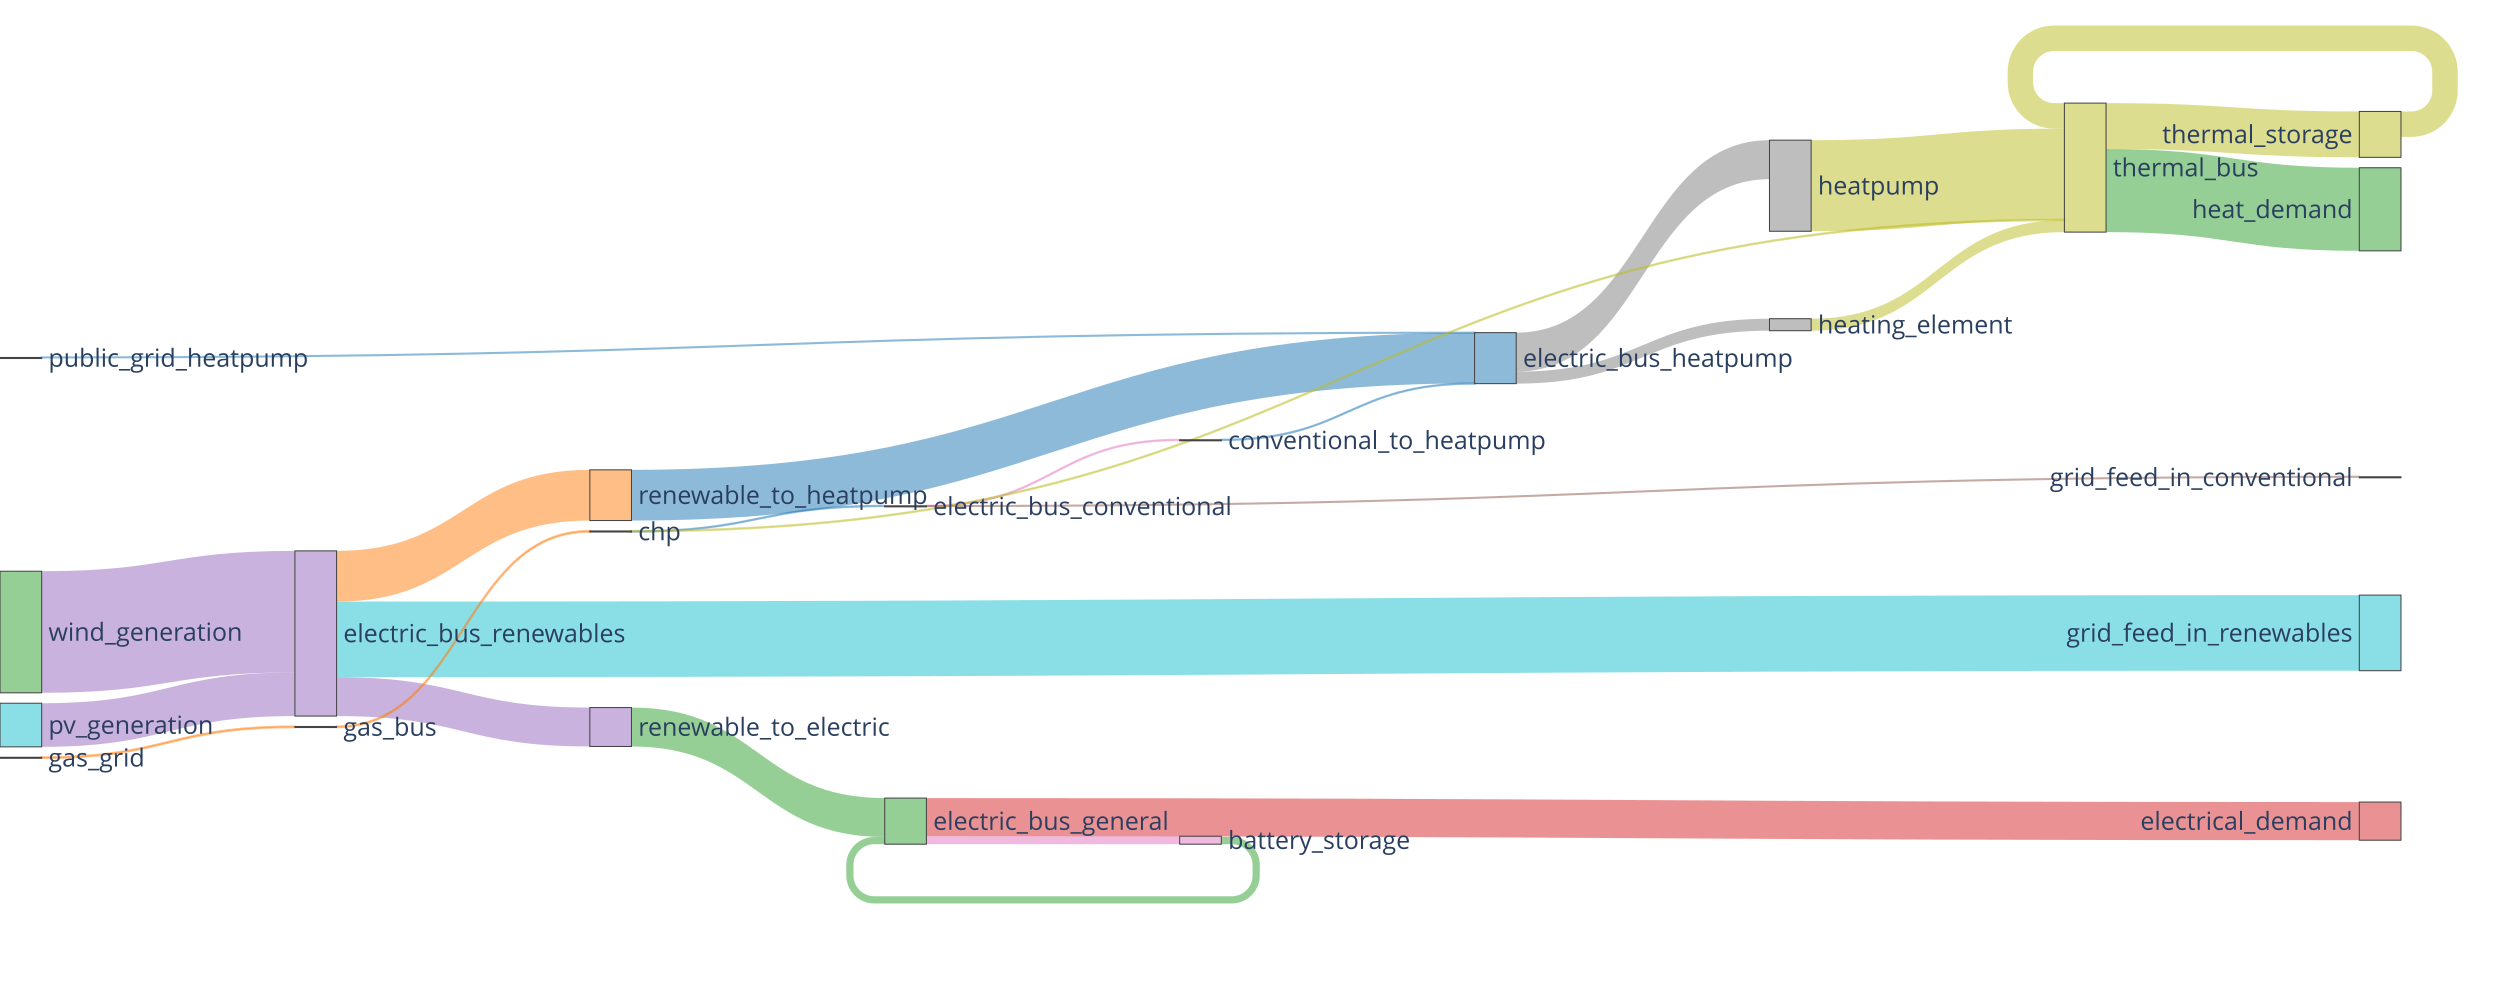
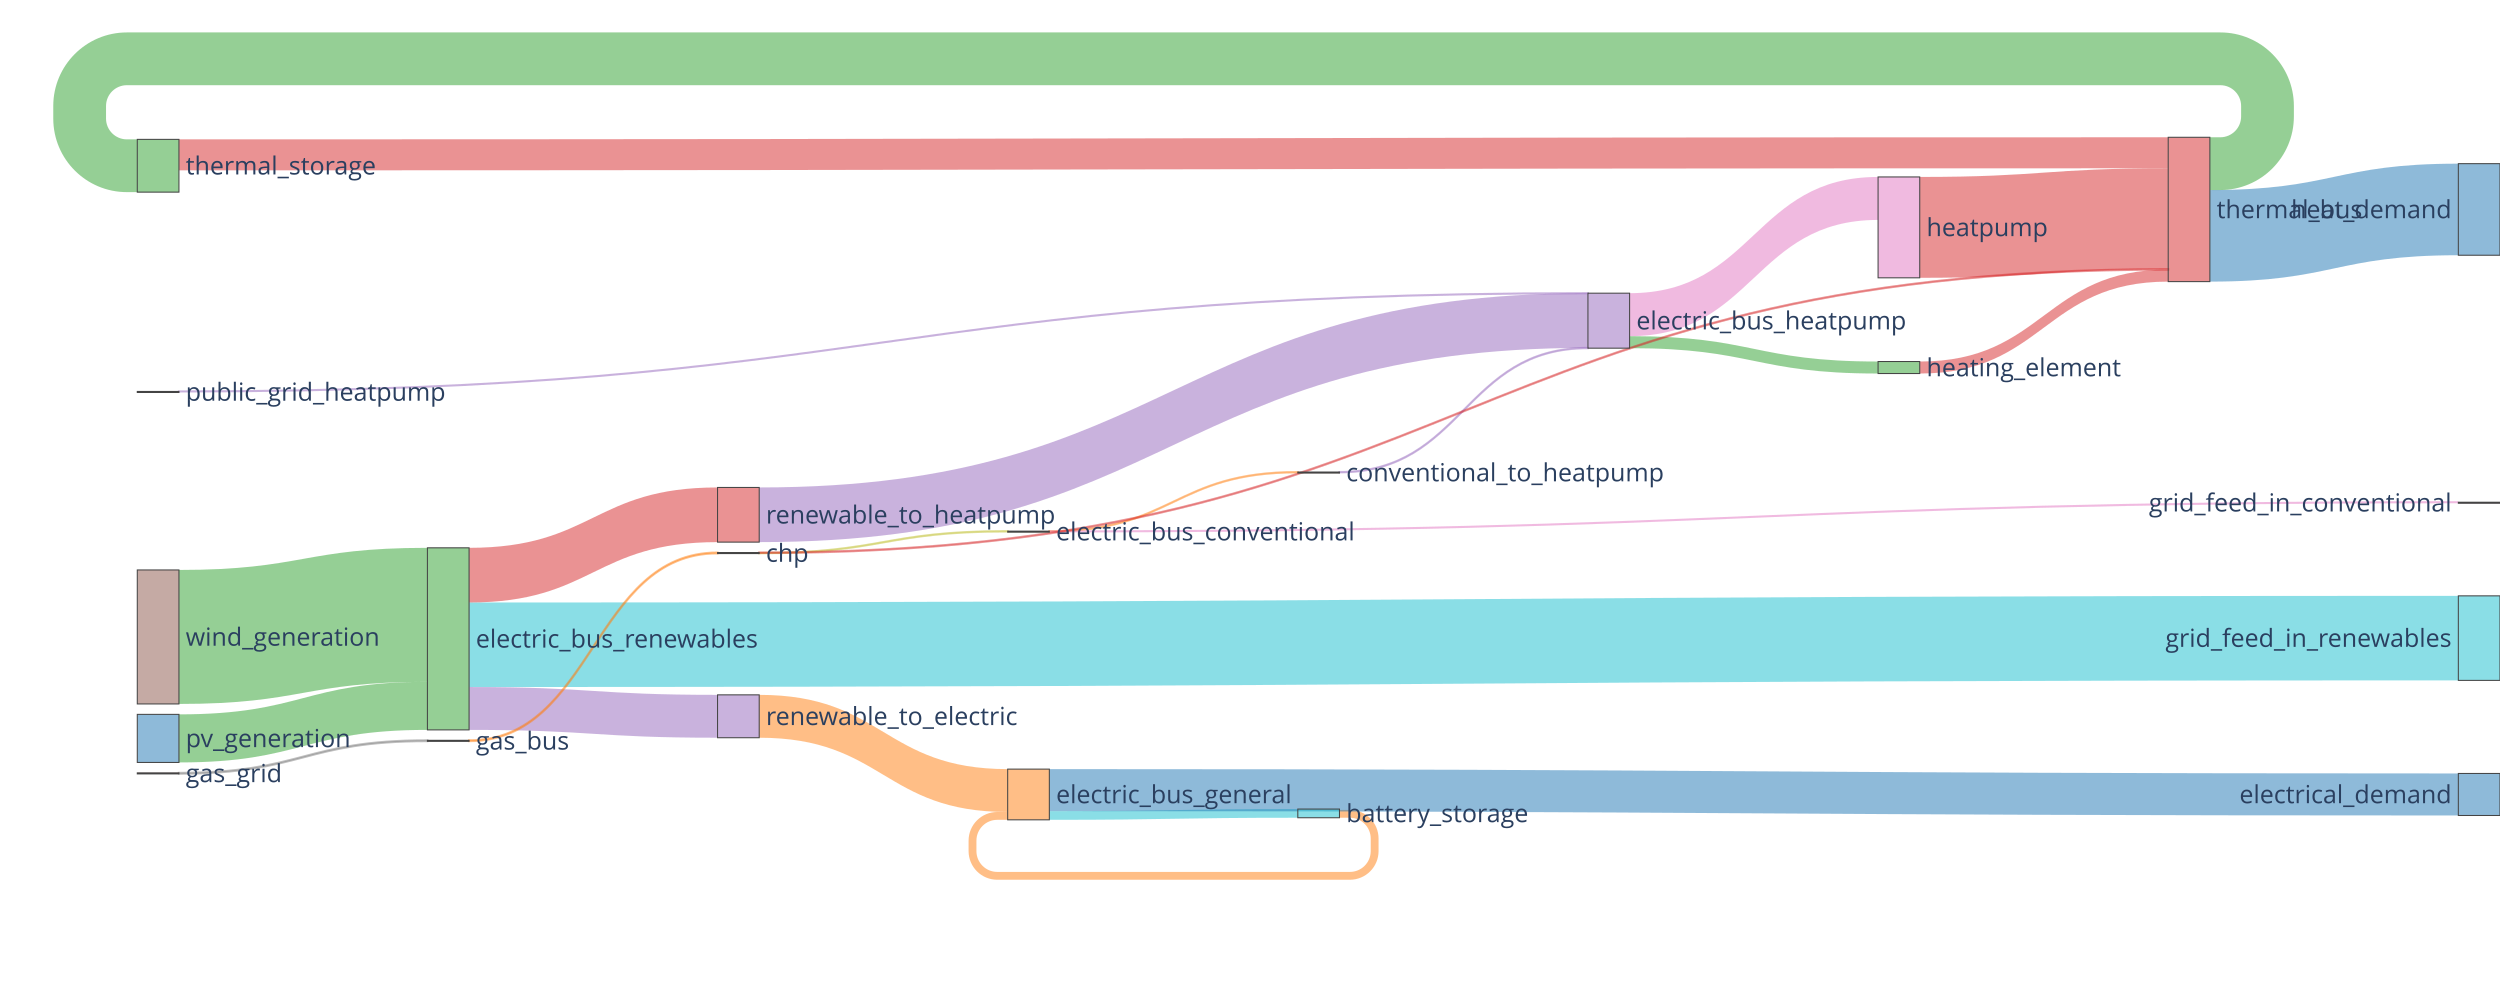
<svg xmlns="http://www.w3.org/2000/svg" class="main-svg" width="1200" height="480" style="" viewBox="0 0 1200 480">
  <rect x="0" y="0" width="1200" height="480" style="fill: rgb(0, 0, 0); fill-opacity: 0;" />
-   <defs id="defs-85f827">
+   <defs id="defs-6016da">
    <g class="clips" />
    <g class="gradients" />
    <g class="patterns" />
  </defs>
  <g class="bglayer" />
  <g class="layer-below">
    <g class="imagelayer" />
    <g class="shapelayer" />
  </g>
  <g class="cartesianlayer" />
  <g class="polarlayer" />
  <g class="smithlayer" />
  <g class="ternarylayer" />
  <g class="geolayer" />
  <g class="funnelarealayer" />
  <g class="pielayer" />
  <g class="iciclelayer" />
  <g class="treemaplayer" />
  <g class="sunburstlayer" />
  <g class="glimages" />
  <g class="sankey" transform="matrix(1 0 0 1 0 0)" style="box-sizing: content-box; position: absolute; left: 0px; shape-rendering: geometricprecision; pointer-events: none;">
    <g class="sankey-links" style="fill: none;">
-       <path class="sankey-link" d="M 424.675 401.752 L419.675 401.752A13.46 13.46 0 0 0 406.215 415.212L406.215 420.212A13.46 13.46 0 0 0 419.675 433.672L591.234 433.672A13.46 13.46 0 0 0 604.694 420.212L604.694 415.212A13.46 13.46 0 0 0 591.234 401.752L586.234 401.752L586.234 405.212L591.234 405.212A10 10 0 0 1 601.234 415.212L601.234 420.212A10 10 0 0 1 591.234 430.212L419.675 430.212A10 10 0 0 1 409.675 420.212L409.675 415.212A10 10 0 0 1 419.675 405.212L424.675 405.212Z" style="stroke: rgb(68, 68, 68); stroke-opacity: 1; fill: rgb(44, 160, 44); fill-opacity: 0.5; stroke-width: 0; opacity: 1;" />
-       <path class="sankey-link" d="M444.675,401.378C505.455,401.378 505.455,401.378 566.234,401.378L566.234,405.212C505.455,405.212 505.455,405.212 444.675,405.212Z" style="stroke: rgb(68, 68, 68); stroke-opacity: 1; fill: rgb(227, 119, 194); fill-opacity: 0.5; stroke-width: 0; opacity: 1;" />
-       <path class="sankey-link" d="M444.675,383.073C788.571,383.073 788.571,384.99 1132.467,384.99L1132.467,403.295C788.571,403.295 788.571,401.378 444.675,401.378Z" style="stroke: rgb(68, 68, 68); stroke-opacity: 1; fill: rgb(214, 39, 40); fill-opacity: 0.5; stroke-width: 0; opacity: 1;" />
-       <path class="sankey-link" d="M303.117,339.629C363.896,339.629 363.896,383.073 424.675,383.073L424.675,401.752C363.896,401.752 363.896,358.308 303.117,358.308Z" style="stroke: rgb(68, 68, 68); stroke-opacity: 1; fill: rgb(44, 160, 44); fill-opacity: 0.5; stroke-width: 0; opacity: 1;" />
-       <path class="sankey-link" d="M303.117,255.059C363.896,255.059 363.896,242.791 424.675,242.791L424.675,242.916C363.896,242.916 363.896,255.184 303.117,255.184Z" style="stroke: rgb(31, 119, 180); stroke-opacity: 0.5; fill: rgb(31, 119, 180); fill-opacity: 0.5; stroke-width: 1; opacity: 1;" />
-       <path class="sankey-link" d="M444.675,242.791C505.455,242.791 505.455,211.089 566.234,211.089L566.234,211.214C505.455,211.214 505.455,242.916 444.675,242.916Z" style="stroke: rgb(227, 119, 194); stroke-opacity: 0.5; fill: rgb(227, 119, 194); fill-opacity: 0.5; stroke-width: 1; opacity: 1;" />
-       <path class="sankey-link" d="M444.675,242.916C788.571,242.916 788.571,228.855 1132.467,228.855L1132.467,228.855C788.571,228.855 788.571,242.916 444.675,242.916Z" style="stroke: rgb(140, 86, 75); stroke-opacity: 0.5; fill: rgb(140, 86, 75); fill-opacity: 0.5; stroke-width: 1; opacity: 1;" />
-       <path class="sankey-link" d="M586.234,211.089C647.013,211.089 647.013,184.018 707.792,184.018L707.792,184.143C647.013,184.143 647.013,211.214 586.234,211.214Z" style="stroke: rgb(31, 119, 180); stroke-opacity: 0.5; fill: rgb(31, 119, 180); fill-opacity: 0.5; stroke-width: 1; opacity: 1;" />
-       <path class="sankey-link" d="M727.792,178.388C788.571,178.388 788.571,152.979 849.351,152.979L849.351,158.734C788.571,158.734 788.571,184.143 727.792,184.143Z" style="stroke: rgb(68, 68, 68); stroke-opacity: 1; fill: rgb(127, 127, 127); fill-opacity: 0.5; stroke-width: 0; opacity: 1;" />
-       <path class="sankey-link" d="M727.792,159.67C788.571,159.67 788.571,67.279 849.351,67.279L849.351,85.997C788.571,85.997 788.571,178.388 727.792,178.388Z" style="stroke: rgb(68, 68, 68); stroke-opacity: 1; fill: rgb(127, 127, 127); fill-opacity: 0.5; stroke-width: 0; opacity: 1;" />
-       <path class="sankey-link" d="M20,171.585C363.896,171.585 363.896,159.67 707.792,159.67L707.792,159.679C363.896,159.679 363.896,171.594 20,171.594Z" style="stroke: rgb(31, 119, 180); stroke-opacity: 0.5; fill: rgb(31, 119, 180); fill-opacity: 0.5; stroke-width: 1; opacity: 1;" />
-       <path class="sankey-link" d="M303.117,225.522C505.455,225.522 505.455,159.679 707.792,159.679L707.792,184.018C505.455,184.018 505.455,249.862 303.117,249.862Z" style="stroke: rgb(68, 68, 68); stroke-opacity: 1; fill: rgb(31, 119, 180); fill-opacity: 0.5; stroke-width: 0; opacity: 1;" />
-       <path class="sankey-link" d="M161.558,288.758C647.013,288.758 647.013,285.654 1132.467,285.654L1132.467,321.935C647.013,321.935 647.013,325.038 161.558,325.038Z" style="stroke: rgb(68, 68, 68); stroke-opacity: 1; fill: rgb(23, 190, 207); fill-opacity: 0.5; stroke-width: 0; opacity: 1;" />
-       <path class="sankey-link" d="M161.558,325.038C222.338,325.038 222.338,339.629 283.117,339.629L283.117,358.308C222.338,358.308 222.338,343.717 161.558,343.717Z" style="stroke: rgb(68, 68, 68); stroke-opacity: 1; fill: rgb(148, 103, 189); fill-opacity: 0.5; stroke-width: 0; opacity: 1;" />
-       <path class="sankey-link" d="M161.558,264.418C222.338,264.418 222.338,225.522 283.117,225.522L283.117,249.862C222.338,249.862 222.338,288.758 161.558,288.758Z" style="stroke: rgb(68, 68, 68); stroke-opacity: 1; fill: rgb(255, 127, 14); fill-opacity: 0.5; stroke-width: 0; opacity: 1;" />
-       <path class="sankey-link" d="M20,337.548C80.779,337.548 80.779,322.778 141.558,322.778L141.558,343.717C80.779,343.717 80.779,358.488 20,358.488Z" style="stroke: rgb(68, 68, 68); stroke-opacity: 1; fill: rgb(148, 103, 189); fill-opacity: 0.5; stroke-width: 0; opacity: 1;" />
-       <path class="sankey-link" d="M20,274.189C80.779,274.189 80.779,264.418 141.558,264.418L141.558,322.778C80.779,322.778 80.779,332.548 20,332.548Z" style="stroke: rgb(68, 68, 68); stroke-opacity: 1; fill: rgb(148, 103, 189); fill-opacity: 0.5; stroke-width: 0; opacity: 1;" />
-       <path class="sankey-link" d="M303.117,254.862C647.013,254.862 647.013,105.453 990.909,105.453L990.909,105.65C647.013,105.65 647.013,255.059 303.117,255.059Z" style="stroke: rgb(188, 189, 34); stroke-opacity: 0.5; fill: rgb(188, 189, 34); fill-opacity: 0.5; stroke-width: 1; opacity: 1;" />
-       <path class="sankey-link" d="M869.351,152.979C930.13,152.979 930.13,105.65 990.909,105.65L990.909,111.406C930.13,111.406 930.13,158.734 869.351,158.734Z" style="stroke: rgb(68, 68, 68); stroke-opacity: 1; fill: rgb(188, 189, 34); fill-opacity: 0.5; stroke-width: 0; opacity: 1;" />
-       <path class="sankey-link" d="M869.351,67.279C930.13,67.279 930.13,61.728 990.909,61.728L990.909,105.453C930.13,105.453 930.13,111.005 869.351,111.005Z" style="stroke: rgb(68, 68, 68); stroke-opacity: 1; fill: rgb(188, 189, 34); fill-opacity: 0.5; stroke-width: 0; opacity: 1;" />
-       <path class="sankey-link" d="M1010.909,71.522C1071.688,71.522 1071.688,80.522 1132.467,80.522L1132.467,120.406C1071.688,120.406 1071.688,111.406 1010.909,111.406Z" style="stroke: rgb(68, 68, 68); stroke-opacity: 1; fill: rgb(44, 160, 44); fill-opacity: 0.5; stroke-width: 0; opacity: 1;" />
-       <path class="sankey-link" d="M1010.909,49.493C1071.688,49.493 1071.688,53.493 1132.467,53.493L1132.467,75.522C1071.688,75.522 1071.688,71.522 1010.909,71.522Z" style="stroke: rgb(68, 68, 68); stroke-opacity: 1; fill: rgb(188, 189, 34); fill-opacity: 0.5; stroke-width: 0; opacity: 1;" />
-       <path class="sankey-link" d="M 990.909 61.728 L985.909 61.728A22.235 22.235 0 0 1 963.674 39.493L963.674 34.493A22.235 22.235 0 0 1 985.909 12.258L1157.467 12.258A22.235 22.235 0 0 1 1179.702 34.493L1179.702 43.493A22.235 22.235 0 0 1 1157.467 65.728L1152.467 65.728L1152.467 53.493L1157.467 53.493A10 10 0 0 0 1167.467 43.493L1167.467 34.493A10 10 0 0 0 1157.467 24.493L985.909 24.493A10 10 0 0 0 975.909 34.493L975.909 39.493A10 10 0 0 0 985.909 49.493L990.909 49.493Z" style="stroke: rgb(68, 68, 68); stroke-opacity: 1; fill: rgb(188, 189, 34); fill-opacity: 0.5; stroke-width: 0; opacity: 1;" />
-       <path class="sankey-link" d="M161.558,348.717C222.338,348.717 222.338,254.862 283.117,254.862L283.117,255.22C222.338,255.22 222.338,349.075 161.558,349.075Z" style="stroke: rgb(255, 127, 14); stroke-opacity: 0.5; fill: rgb(255, 127, 14); fill-opacity: 0.5; stroke-width: 1; opacity: 1;" />
-       <path class="sankey-link" d="M20,363.488C80.779,363.488 80.779,348.717 141.558,348.717L141.558,349.075C80.779,349.075 80.779,363.846 20,363.846Z" style="stroke: rgb(255, 127, 14); stroke-opacity: 0.5; fill: rgb(255, 127, 14); fill-opacity: 0.5; stroke-width: 1; opacity: 1;" />
+       <path class="sankey-link" d="M 483.684 389.755 L478.684 389.755A13.765 13.765 0 0 0 464.919 403.519L464.919 408.519A13.765 13.765 0 0 0 478.684 422.284L647.947 422.284A13.765 13.765 0 0 0 661.712 408.519L661.712 402.519A13.765 13.765 0 0 0 647.947 388.755L642.947 388.755L642.947 392.519L647.947 392.519A10 10 0 0 1 657.947 402.519L657.947 408.519A10 10 0 0 1 647.947 418.519L478.684 418.519A10 10 0 0 1 468.684 408.519L468.684 403.519A10 10 0 0 1 478.684 393.519L483.684 393.519Z" style="stroke: rgb(68, 68, 68); stroke-opacity: 1; fill: rgb(255, 127, 14); fill-opacity: 0.5; stroke-width: 0; opacity: 1;" />
+       <path class="sankey-link" d="M503.684,389.348C563.315,389.348 563.315,388.348 622.947,388.348L622.947,392.519C563.315,392.519 563.315,393.519 503.684,393.519Z" style="stroke: rgb(68, 68, 68); stroke-opacity: 1; fill: rgb(23, 190, 207); fill-opacity: 0.5; stroke-width: 0; opacity: 1;" />
+       <path class="sankey-link" d="M503.684,369.174C841.842,369.174 841.842,371.26 1180,371.26L1180,391.434C841.842,391.434 841.842,389.348 503.684,389.348Z" style="stroke: rgb(68, 68, 68); stroke-opacity: 1; fill: rgb(31, 119, 180); fill-opacity: 0.5; stroke-width: 0; opacity: 1;" />
+       <path class="sankey-link" d="M364.42,333.53C424.052,333.53 424.052,369.174 483.684,369.174L483.684,389.755C424.052,389.755 424.052,354.111 364.42,354.111Z" style="stroke: rgb(68, 68, 68); stroke-opacity: 1; fill: rgb(255, 127, 14); fill-opacity: 0.5; stroke-width: 0; opacity: 1;" />
+       <path class="sankey-link" d="M364.42,265.438C424.052,265.438 424.052,254.943 483.684,254.943L483.684,255.083C424.052,255.083 424.052,265.579 364.42,265.579Z" style="stroke: rgb(188, 189, 34); stroke-opacity: 0.5; fill: rgb(188, 189, 34); fill-opacity: 0.5; stroke-width: 1; opacity: 1;" />
+       <path class="sankey-link" d="M503.684,254.943C563.315,254.943 563.315,226.575 622.947,226.575L622.947,226.716C563.315,226.716 563.315,255.083 503.684,255.083Z" style="stroke: rgb(255, 127, 14); stroke-opacity: 0.5; fill: rgb(255, 127, 14); fill-opacity: 0.5; stroke-width: 1; opacity: 1;" />
+       <path class="sankey-link" d="M503.684,255.083C841.842,255.083 841.842,241.069 1180,241.069L1180,241.069C841.842,241.069 841.842,255.083 503.684,255.083Z" style="stroke: rgb(227, 119, 194); stroke-opacity: 0.5; fill: rgb(227, 119, 194); fill-opacity: 0.5; stroke-width: 1; opacity: 1;" />
+       <path class="sankey-link" d="M642.947,226.575C702.579,226.575 702.579,166.981 762.21,166.981L762.21,167.122C702.579,167.122 702.579,226.716 642.947,226.716Z" style="stroke: rgb(148, 103, 189); stroke-opacity: 0.5; fill: rgb(148, 103, 189); fill-opacity: 0.5; stroke-width: 1; opacity: 1;" />
+       <path class="sankey-link" d="M782.21,161.355C841.842,161.355 841.842,173.531 901.473,173.531L901.473,179.297C841.842,179.297 841.842,167.122 782.21,167.122Z" style="stroke: rgb(68, 68, 68); stroke-opacity: 1; fill: rgb(44, 160, 44); fill-opacity: 0.5; stroke-width: 0; opacity: 1;" />
+       <path class="sankey-link" d="M782.21,140.727C841.842,140.727 841.842,84.935 901.473,84.935L901.473,105.564C841.842,105.564 841.842,161.355 782.21,161.355Z" style="stroke: rgb(68, 68, 68); stroke-opacity: 1; fill: rgb(227, 119, 194); fill-opacity: 0.5; stroke-width: 0; opacity: 1;" />
+       <path class="sankey-link" d="M85.894,187.893C424.052,187.893 424.052,140.727 762.21,140.727L762.21,140.739C424.052,140.739 424.052,187.905 85.894,187.905Z" style="stroke: rgb(148, 103, 189); stroke-opacity: 0.5; fill: rgb(148, 103, 189); fill-opacity: 0.5; stroke-width: 1; opacity: 1;" />
+       <path class="sankey-link" d="M364.42,233.976C563.315,233.976 563.315,140.739 762.21,140.739L762.21,166.981C563.315,166.981 563.315,260.218 364.42,260.218Z" style="stroke: rgb(68, 68, 68); stroke-opacity: 1; fill: rgb(148, 103, 189); fill-opacity: 0.5; stroke-width: 0; opacity: 1;" />
+       <path class="sankey-link" d="M225.157,289.197C702.579,289.197 702.579,286.008 1180,286.008L1180,326.581C702.579,326.581 702.579,329.769 225.157,329.769Z" style="stroke: rgb(68, 68, 68); stroke-opacity: 1; fill: rgb(23, 190, 207); fill-opacity: 0.5; stroke-width: 0; opacity: 1;" />
+       <path class="sankey-link" d="M225.157,329.769C284.789,329.769 284.789,333.53 344.42,333.53L344.42,354.111C284.789,354.111 284.789,350.35 225.157,350.35Z" style="stroke: rgb(68, 68, 68); stroke-opacity: 1; fill: rgb(148, 103, 189); fill-opacity: 0.5; stroke-width: 0; opacity: 1;" />
+       <path class="sankey-link" d="M225.157,262.955C284.789,262.955 284.789,233.976 344.42,233.976L344.42,260.218C284.789,260.218 284.789,289.197 225.157,289.197Z" style="stroke: rgb(68, 68, 68); stroke-opacity: 1; fill: rgb(214, 39, 40); fill-opacity: 0.5; stroke-width: 0; opacity: 1;" />
+       <path class="sankey-link" d="M85.894,342.896C145.525,342.896 145.525,327.272 205.157,327.272L205.157,350.35C145.525,350.35 145.525,365.974 85.894,365.974Z" style="stroke: rgb(68, 68, 68); stroke-opacity: 1; fill: rgb(44, 160, 44); fill-opacity: 0.5; stroke-width: 0; opacity: 1;" />
+       <path class="sankey-link" d="M85.894,273.578C145.525,273.578 145.525,262.955 205.157,262.955L205.157,327.272C145.525,327.272 145.525,337.896 85.894,337.896Z" style="stroke: rgb(68, 68, 68); stroke-opacity: 1; fill: rgb(44, 160, 44); fill-opacity: 0.5; stroke-width: 0; opacity: 1;" />
+       <path class="sankey-link" d="M364.42,265.218C702.579,265.218 702.579,129.191 1040.737,129.191L1040.737,129.411C702.579,129.411 702.579,265.438 364.42,265.438Z" style="stroke: rgb(214, 39, 40); stroke-opacity: 0.5; fill: rgb(214, 39, 40); fill-opacity: 0.5; stroke-width: 1; opacity: 1;" />
+       <path class="sankey-link" d="M921.473,173.531C981.105,173.531 981.105,129.411 1040.737,129.411L1040.737,135.178C981.105,135.178 981.105,179.297 921.473,179.297Z" style="stroke: rgb(68, 68, 68); stroke-opacity: 1; fill: rgb(214, 39, 40); fill-opacity: 0.5; stroke-width: 0; opacity: 1;" />
+       <path class="sankey-link" d="M921.473,84.935C981.105,84.935 981.105,80.774 1040.737,80.774L1040.737,129.191C981.105,129.191 981.105,133.352 921.473,133.352Z" style="stroke: rgb(68, 68, 68); stroke-opacity: 1; fill: rgb(214, 39, 40); fill-opacity: 0.5; stroke-width: 0; opacity: 1;" />
+       <path class="sankey-link" d="M1060.737,91.222C1120.368,91.222 1120.368,78.558 1180,78.558L1180,122.514C1120.368,122.514 1120.368,135.178 1060.737,135.178Z" style="stroke: rgb(68, 68, 68); stroke-opacity: 1; fill: rgb(31, 119, 180); fill-opacity: 0.5; stroke-width: 0; opacity: 1;" />
+       <path class="sankey-link" d="M 65.894 92.222 L60.894 92.222A35.328 35.328 0 0 1 25.566 56.894L25.566 50.894A35.328 35.328 0 0 1 60.894 15.566L1065.737 15.566A35.328 35.328 0 0 1 1101.064 50.894L1101.064 55.894A35.328 35.328 0 0 1 1065.737 91.222L1060.737 91.222L1060.737 65.894L1065.737 65.894A10 10 0 0 0 1075.737 55.894L1075.737 50.894A10 10 0 0 0 1065.737 40.894L60.894 40.894A10 10 0 0 0 50.894 50.894L50.894 56.894A10 10 0 0 0 60.894 66.894L65.894 66.894Z" style="stroke: rgb(68, 68, 68); stroke-opacity: 1; fill: rgb(44, 160, 44); fill-opacity: 0.5; stroke-width: 0; opacity: 1;" />
+       <path class="sankey-link" d="M85.894,66.894C563.315,66.894 563.315,65.894 1040.737,65.894L1040.737,80.774C563.315,80.774 563.315,81.774 85.894,81.774Z" style="stroke: rgb(68, 68, 68); stroke-opacity: 1; fill: rgb(214, 39, 40); fill-opacity: 0.5; stroke-width: 0; opacity: 1;" />
+       <path class="sankey-link" d="M225.157,355.35C284.789,355.35 284.789,265.218 344.42,265.218L344.42,265.619C284.789,265.619 284.789,355.751 225.157,355.751Z" style="stroke: rgb(255, 127, 14); stroke-opacity: 0.5; fill: rgb(255, 127, 14); fill-opacity: 0.5; stroke-width: 1; opacity: 1;" />
+       <path class="sankey-link" d="M85.894,370.974C145.525,370.974 145.525,355.35 205.157,355.35L205.157,355.751C145.525,355.751 145.525,371.375 85.894,371.375Z" style="stroke: rgb(127, 127, 127); stroke-opacity: 0.5; fill: rgb(127, 127, 127); fill-opacity: 0.5; stroke-width: 1; opacity: 1;" />
    </g>
    <g class="sankey-node-set" style="cursor: move;">
-       <g class="sankey-node" transform="translate(707.792,159.670)" style="opacity: 1;">
-         <rect class="node-rect" width="20" height="24.473" style="stroke-width: 0.5; stroke: rgb(68, 68, 68); stroke-opacity: 1; fill: rgb(31, 119, 180); fill-opacity: 0.5;" />
-         <text class="node-label" data-notex="1" x="0" y="0" text-anchor="start" transform="translate(23.25,16.43673)" style="cursor: default; font-family: 'Open Sans', verdana, arial, sans-serif; font-size: 12px; fill: rgb(42, 63, 95); fill-opacity: 1; white-space: pre; text-shadow: rgba(0, 0, 0, 0) 1px 1px 1px, rgba(0, 0, 0, 0) -1px -1px 1px, rgba(0, 0, 0, 0) 1px -1px 1px, rgba(0, 0, 0, 0) -1px 1px 1px;">electric_bus_heatpump</text>
+       <g class="sankey-node" transform="translate(65.894,342.896)" style="opacity: 1;">
+         <rect class="node-rect" width="20" height="23.078" style="stroke-width: 0.5; stroke: rgb(68, 68, 68); stroke-opacity: 1; fill: rgb(31, 119, 180); fill-opacity: 0.5;" />
+         <text class="node-label" data-notex="1" x="0" y="0" text-anchor="start" transform="translate(23.25,15.73889)" style="cursor: default; font-family: 'Open Sans', verdana, arial, sans-serif; font-size: 12px; fill: rgb(42, 63, 95); fill-opacity: 1; white-space: pre; text-shadow: rgba(0, 0, 0, 0) 1px 1px 1px, rgba(0, 0, 0, 0) -1px -1px 1px, rgba(0, 0, 0, 0) 1px -1px 1px, rgba(0, 0, 0, 0) -1px 1px 1px;">pv_generation</text>
      </g>
-       <g class="sankey-node" transform="translate(283.117,254.862)" style="opacity: 1;">
+       <g class="sankey-node" transform="translate(483.684,369.174)" style="opacity: 1;">
+         <rect class="node-rect" width="20" height="24.345" style="stroke-width: 0.5; stroke: rgb(68, 68, 68); stroke-opacity: 1; fill: rgb(255, 127, 14); fill-opacity: 0.5;" />
+         <text class="node-label" data-notex="1" x="0" y="0" text-anchor="start" transform="translate(23.25,16.37274)" style="cursor: default; font-family: 'Open Sans', verdana, arial, sans-serif; font-size: 12px; fill: rgb(42, 63, 95); fill-opacity: 1; white-space: pre; text-shadow: rgba(0, 0, 0, 0) 1px 1px 1px, rgba(0, 0, 0, 0) -1px -1px 1px, rgba(0, 0, 0, 0) 1px -1px 1px, rgba(0, 0, 0, 0) -1px 1px 1px;">electric_bus_general</text>
+       </g>
+       <g class="sankey-node" transform="translate(65.894,66.894)" style="opacity: 1;">
+         <rect class="node-rect" width="20" height="25.328" style="stroke-width: 0.5; stroke: rgb(68, 68, 68); stroke-opacity: 1; fill: rgb(44, 160, 44); fill-opacity: 0.5;" />
+         <text class="node-label" data-notex="1" x="0" y="0" text-anchor="start" transform="translate(23.25,16.86388)" style="cursor: default; font-family: 'Open Sans', verdana, arial, sans-serif; font-size: 12px; fill: rgb(42, 63, 95); fill-opacity: 1; white-space: pre; text-shadow: rgba(0, 0, 0, 0) 1px 1px 1px, rgba(0, 0, 0, 0) -1px -1px 1px, rgba(0, 0, 0, 0) 1px -1px 1px, rgba(0, 0, 0, 0) -1px 1px 1px;">thermal_storage</text>
+       </g>
+       <g class="sankey-node" transform="translate(344.420,233.976)" style="opacity: 1;">
+         <rect class="node-rect" width="20" height="26.242" style="stroke-width: 0.5; stroke: rgb(68, 68, 68); stroke-opacity: 1; fill: rgb(214, 39, 40); fill-opacity: 0.5;" />
+         <text class="node-label" data-notex="1" x="0" y="0" text-anchor="start" transform="translate(23.25,17.32114)" style="cursor: default; font-family: 'Open Sans', verdana, arial, sans-serif; font-size: 12px; fill: rgb(42, 63, 95); fill-opacity: 1; white-space: pre; text-shadow: rgba(0, 0, 0, 0) 1px 1px 1px, rgba(0, 0, 0, 0) -1px -1px 1px, rgba(0, 0, 0, 0) 1px -1px 1px, rgba(0, 0, 0, 0) -1px 1px 1px;">renewable_to_heatpump</text>
+       </g>
+       <g class="sankey-node" transform="translate(762.210,140.727)" style="opacity: 1;">
+         <rect class="node-rect" width="20" height="26.395" style="stroke-width: 0.5; stroke: rgb(68, 68, 68); stroke-opacity: 1; fill: rgb(148, 103, 189); fill-opacity: 0.5;" />
+         <text class="node-label" data-notex="1" x="0" y="0" text-anchor="start" transform="translate(23.25,17.39754)" style="cursor: default; font-family: 'Open Sans', verdana, arial, sans-serif; font-size: 12px; fill: rgb(42, 63, 95); fill-opacity: 1; white-space: pre; text-shadow: rgba(0, 0, 0, 0) 1px 1px 1px, rgba(0, 0, 0, 0) -1px -1px 1px, rgba(0, 0, 0, 0) 1px -1px 1px, rgba(0, 0, 0, 0) -1px 1px 1px;">electric_bus_heatpump</text>
+       </g>
+       <g class="sankey-node" transform="translate(65.894,273.578)" style="opacity: 1;">
+         <rect class="node-rect" width="20" height="64.318" style="stroke-width: 0.5; stroke: rgb(68, 68, 68); stroke-opacity: 1; fill: rgb(140, 86, 75); fill-opacity: 0.5;" />
+         <text class="node-label" data-notex="1" x="0" y="0" text-anchor="start" transform="translate(23.25,36.35891)" style="cursor: default; font-family: 'Open Sans', verdana, arial, sans-serif; font-size: 12px; fill: rgb(42, 63, 95); fill-opacity: 1; white-space: pre; text-shadow: rgba(0, 0, 0, 0) 1px 1px 1px, rgba(0, 0, 0, 0) -1px -1px 1px, rgba(0, 0, 0, 0) 1px -1px 1px, rgba(0, 0, 0, 0) -1px 1px 1px;">wind_generation</text>
+       </g>
+       <g class="sankey-node" transform="translate(901.473,84.935)" style="opacity: 1;">
+         <rect class="node-rect" width="20" height="48.417" style="stroke-width: 0.5; stroke: rgb(68, 68, 68); stroke-opacity: 1; fill: rgb(227, 119, 194); fill-opacity: 0.5;" />
+         <text class="node-label" data-notex="1" x="0" y="0" text-anchor="start" transform="translate(23.25,28.40845)" style="cursor: default; font-family: 'Open Sans', verdana, arial, sans-serif; font-size: 12px; fill: rgb(42, 63, 95); fill-opacity: 1; white-space: pre; text-shadow: rgba(0, 0, 0, 0) 1px 1px 1px, rgba(0, 0, 0, 0) -1px -1px 1px, rgba(0, 0, 0, 0) 1px -1px 1px, rgba(0, 0, 0, 0) -1px 1px 1px;">heatpump</text>
+       </g>
+       <g class="sankey-node" transform="translate(483.684,254.943)" style="opacity: 1;">
+         <rect class="node-rect" width="20" height="0.5" style="stroke-width: 0.5; stroke: rgb(68, 68, 68); stroke-opacity: 1; fill: rgb(188, 189, 34); fill-opacity: 0.5;" />
+         <text class="node-label" data-notex="1" x="0" y="0" text-anchor="start" transform="translate(23.25,4.45)" style="cursor: default; font-family: 'Open Sans', verdana, arial, sans-serif; font-size: 12px; fill: rgb(42, 63, 95); fill-opacity: 1; white-space: pre; text-shadow: rgba(0, 0, 0, 0) 1px 1px 1px, rgba(0, 0, 0, 0) -1px -1px 1px, rgba(0, 0, 0, 0) 1px -1px 1px, rgba(0, 0, 0, 0) -1px 1px 1px;">electric_bus_conventional</text>
+       </g>
+       <g class="sankey-node" transform="translate(1180.000,286.008)" style="opacity: 1;">
+         <rect class="node-rect" width="20" height="40.573" style="stroke-width: 0.5; stroke: rgb(68, 68, 68); stroke-opacity: 1; fill: rgb(23, 190, 207); fill-opacity: 0.5;" />
+         <text class="node-label" data-notex="1" x="0" y="0" text-anchor="end" transform="translate(-3.25,24.48625)" style="cursor: default; font-family: 'Open Sans', verdana, arial, sans-serif; font-size: 12px; fill: rgb(42, 63, 95); fill-opacity: 1; white-space: pre; text-shadow: rgba(0, 0, 0, 0) 1px 1px 1px, rgba(0, 0, 0, 0) -1px -1px 1px, rgba(0, 0, 0, 0) 1px -1px 1px, rgba(0, 0, 0, 0) -1px 1px 1px;">grid_feed_in_renewables</text>
+       </g>
+       <g class="sankey-node" transform="translate(1180.000,78.558)" style="opacity: 1;">
+         <rect class="node-rect" width="20" height="43.956" style="stroke-width: 0.5; stroke: rgb(68, 68, 68); stroke-opacity: 1; fill: rgb(31, 119, 180); fill-opacity: 0.5;" />
+         <text class="node-label" data-notex="1" x="0" y="0" text-anchor="end" transform="translate(-3.25,26.17811)" style="cursor: default; font-family: 'Open Sans', verdana, arial, sans-serif; font-size: 12px; fill: rgb(42, 63, 95); fill-opacity: 1; white-space: pre; text-shadow: rgba(0, 0, 0, 0) 1px 1px 1px, rgba(0, 0, 0, 0) -1px -1px 1px, rgba(0, 0, 0, 0) 1px -1px 1px, rgba(0, 0, 0, 0) -1px 1px 1px;">heat_demand</text>
+       </g>
+       <g class="sankey-node" transform="translate(622.947,226.575)" style="opacity: 1;">
+         <rect class="node-rect" width="20" height="0.5" style="stroke-width: 0.5; stroke: rgb(68, 68, 68); stroke-opacity: 1; fill: rgb(255, 127, 14); fill-opacity: 0.5;" />
+         <text class="node-label" data-notex="1" x="0" y="0" text-anchor="start" transform="translate(23.25,4.45)" style="cursor: default; font-family: 'Open Sans', verdana, arial, sans-serif; font-size: 12px; fill: rgb(42, 63, 95); fill-opacity: 1; white-space: pre; text-shadow: rgba(0, 0, 0, 0) 1px 1px 1px, rgba(0, 0, 0, 0) -1px -1px 1px, rgba(0, 0, 0, 0) 1px -1px 1px, rgba(0, 0, 0, 0) -1px 1px 1px;">conventional_to_heatpump</text>
+       </g>
+       <g class="sankey-node" transform="translate(205.157,262.955)" style="opacity: 1;">
+         <rect class="node-rect" width="20" height="87.396" style="stroke-width: 0.5; stroke: rgb(68, 68, 68); stroke-opacity: 1; fill: rgb(44, 160, 44); fill-opacity: 0.5;" />
+         <text class="node-label" data-notex="1" x="0" y="0" text-anchor="start" transform="translate(23.25,47.8978)" style="cursor: default; font-family: 'Open Sans', verdana, arial, sans-serif; font-size: 12px; fill: rgb(42, 63, 95); fill-opacity: 1; white-space: pre; text-shadow: rgba(0, 0, 0, 0) 1px 1px 1px, rgba(0, 0, 0, 0) -1px -1px 1px, rgba(0, 0, 0, 0) 1px -1px 1px, rgba(0, 0, 0, 0) -1px 1px 1px;">electric_bus_renewables</text>
+       </g>
+       <g class="sankey-node" transform="translate(65.894,370.974)" style="opacity: 1;">
+         <rect class="node-rect" width="20" height="0.5" style="stroke-width: 0.5; stroke: rgb(68, 68, 68); stroke-opacity: 1; fill: rgb(214, 39, 40); fill-opacity: 0.5;" />
+         <text class="node-label" data-notex="1" x="0" y="0" text-anchor="start" transform="translate(23.25,4.45)" style="cursor: default; font-family: 'Open Sans', verdana, arial, sans-serif; font-size: 12px; fill: rgb(42, 63, 95); fill-opacity: 1; white-space: pre; text-shadow: rgba(0, 0, 0, 0) 1px 1px 1px, rgba(0, 0, 0, 0) -1px -1px 1px, rgba(0, 0, 0, 0) 1px -1px 1px, rgba(0, 0, 0, 0) -1px 1px 1px;">gas_grid</text>
+       </g>
+       <g class="sankey-node" transform="translate(344.420,333.530)" style="opacity: 1;">
+         <rect class="node-rect" width="20" height="20.581" style="stroke-width: 0.5; stroke: rgb(68, 68, 68); stroke-opacity: 1; fill: rgb(148, 103, 189); fill-opacity: 0.5;" />
+         <text class="node-label" data-notex="1" x="0" y="0" text-anchor="start" transform="translate(23.25,14.49041)" style="cursor: default; font-family: 'Open Sans', verdana, arial, sans-serif; font-size: 12px; fill: rgb(42, 63, 95); fill-opacity: 1; white-space: pre; text-shadow: rgba(0, 0, 0, 0) 1px 1px 1px, rgba(0, 0, 0, 0) -1px -1px 1px, rgba(0, 0, 0, 0) 1px -1px 1px, rgba(0, 0, 0, 0) -1px 1px 1px;">renewable_to_electric</text>
+       </g>
+       <g class="sankey-node" transform="translate(1180.000,241.069)" style="opacity: 1;">
+         <rect class="node-rect" width="20" height="0.5" style="stroke-width: 0.5; stroke: rgb(68, 68, 68); stroke-opacity: 1; fill: rgb(227, 119, 194); fill-opacity: 0.5;" />
+         <text class="node-label" data-notex="1" x="0" y="0" text-anchor="end" transform="translate(-3.25,4.45)" style="cursor: default; font-family: 'Open Sans', verdana, arial, sans-serif; font-size: 12px; fill: rgb(42, 63, 95); fill-opacity: 1; white-space: pre; text-shadow: rgba(0, 0, 0, 0) 1px 1px 1px, rgba(0, 0, 0, 0) -1px -1px 1px, rgba(0, 0, 0, 0) 1px -1px 1px, rgba(0, 0, 0, 0) -1px 1px 1px;">grid_feed_in_conventional</text>
+       </g>
+       <g class="sankey-node" transform="translate(205.157,355.350)" style="opacity: 1;">
+         <rect class="node-rect" width="20" height="0.5" style="stroke-width: 0.5; stroke: rgb(68, 68, 68); stroke-opacity: 1; fill: rgb(127, 127, 127); fill-opacity: 0.5;" />
+         <text class="node-label" data-notex="1" x="0" y="0" text-anchor="start" transform="translate(23.25,4.45)" style="cursor: default; font-family: 'Open Sans', verdana, arial, sans-serif; font-size: 12px; fill: rgb(42, 63, 95); fill-opacity: 1; white-space: pre; text-shadow: rgba(0, 0, 0, 0) 1px 1px 1px, rgba(0, 0, 0, 0) -1px -1px 1px, rgba(0, 0, 0, 0) 1px -1px 1px, rgba(0, 0, 0, 0) -1px 1px 1px;">gas_bus</text>
+       </g>
+       <g class="sankey-node" transform="translate(65.894,187.893)" style="opacity: 1;">
+         <rect class="node-rect" width="20" height="0.5" style="stroke-width: 0.5; stroke: rgb(68, 68, 68); stroke-opacity: 1; fill: rgb(188, 189, 34); fill-opacity: 0.5;" />
+         <text class="node-label" data-notex="1" x="0" y="0" text-anchor="start" transform="translate(23.25,4.45)" style="cursor: default; font-family: 'Open Sans', verdana, arial, sans-serif; font-size: 12px; fill: rgb(42, 63, 95); fill-opacity: 1; white-space: pre; text-shadow: rgba(0, 0, 0, 0) 1px 1px 1px, rgba(0, 0, 0, 0) -1px -1px 1px, rgba(0, 0, 0, 0) 1px -1px 1px, rgba(0, 0, 0, 0) -1px 1px 1px;">public_grid_heatpump</text>
+       </g>
+       <g class="sankey-node" transform="translate(622.947,388.348)" style="opacity: 1;">
+         <rect class="node-rect" width="20" height="4.171" style="stroke-width: 0.5; stroke: rgb(68, 68, 68); stroke-opacity: 1; fill: rgb(23, 190, 207); fill-opacity: 0.5;" />
+         <text class="node-label" data-notex="1" x="0" y="0" text-anchor="start" transform="translate(23.25,6.285688)" style="cursor: default; font-family: 'Open Sans', verdana, arial, sans-serif; font-size: 12px; fill: rgb(42, 63, 95); fill-opacity: 1; white-space: pre; text-shadow: rgba(0, 0, 0, 0) 1px 1px 1px, rgba(0, 0, 0, 0) -1px -1px 1px, rgba(0, 0, 0, 0) 1px -1px 1px, rgba(0, 0, 0, 0) -1px 1px 1px;">battery_storage</text>
+       </g>
+       <g class="sankey-node" transform="translate(1180.000,371.260)" style="opacity: 1;">
+         <rect class="node-rect" width="20" height="20.174" style="stroke-width: 0.5; stroke: rgb(68, 68, 68); stroke-opacity: 1; fill: rgb(31, 119, 180); fill-opacity: 0.5;" />
+         <text class="node-label" data-notex="1" x="0" y="0" text-anchor="end" transform="translate(-3.25,14.28705)" style="cursor: default; font-family: 'Open Sans', verdana, arial, sans-serif; font-size: 12px; fill: rgb(42, 63, 95); fill-opacity: 1; white-space: pre; text-shadow: rgba(0, 0, 0, 0) 1px 1px 1px, rgba(0, 0, 0, 0) -1px -1px 1px, rgba(0, 0, 0, 0) 1px -1px 1px, rgba(0, 0, 0, 0) -1px 1px 1px;">electrical_demand</text>
+       </g>
+       <g class="sankey-node" transform="translate(344.420,265.218)" style="opacity: 1;">
        <rect class="node-rect" width="20" height="0.5" style="stroke-width: 0.5; stroke: rgb(68, 68, 68); stroke-opacity: 1; fill: rgb(255, 127, 14); fill-opacity: 0.5;" />
        <text class="node-label" data-notex="1" x="0" y="0" text-anchor="start" transform="translate(23.25,4.45)" style="cursor: default; font-family: 'Open Sans', verdana, arial, sans-serif; font-size: 12px; fill: rgb(42, 63, 95); fill-opacity: 1; white-space: pre; text-shadow: rgba(0, 0, 0, 0) 1px 1px 1px, rgba(0, 0, 0, 0) -1px -1px 1px, rgba(0, 0, 0, 0) 1px -1px 1px, rgba(0, 0, 0, 0) -1px 1px 1px;">chp</text>
      </g>
-       <g class="sankey-node" transform="translate(424.675,383.073)" style="opacity: 1;">
-         <rect class="node-rect" width="20" height="22.139" style="stroke-width: 0.5; stroke: rgb(68, 68, 68); stroke-opacity: 1; fill: rgb(44, 160, 44); fill-opacity: 0.5;" />
-         <text class="node-label" data-notex="1" x="0" y="0" text-anchor="start" transform="translate(23.25,15.26937)" style="cursor: default; font-family: 'Open Sans', verdana, arial, sans-serif; font-size: 12px; fill: rgb(42, 63, 95); fill-opacity: 1; white-space: pre; text-shadow: rgba(0, 0, 0, 0) 1px 1px 1px, rgba(0, 0, 0, 0) -1px -1px 1px, rgba(0, 0, 0, 0) 1px -1px 1px, rgba(0, 0, 0, 0) -1px 1px 1px;">electric_bus_general</text>
+       <g class="sankey-node" transform="translate(901.473,173.531)" style="opacity: 1;">
+         <rect class="node-rect" width="20" height="5.767" style="stroke-width: 0.5; stroke: rgb(68, 68, 68); stroke-opacity: 1; fill: rgb(44, 160, 44); fill-opacity: 0.5;" />
+         <text class="node-label" data-notex="1" x="0" y="0" text-anchor="start" transform="translate(23.25,7.083285)" style="cursor: default; font-family: 'Open Sans', verdana, arial, sans-serif; font-size: 12px; fill: rgb(42, 63, 95); fill-opacity: 1; white-space: pre; text-shadow: rgba(0, 0, 0, 0) 1px 1px 1px, rgba(0, 0, 0, 0) -1px -1px 1px, rgba(0, 0, 0, 0) 1px -1px 1px, rgba(0, 0, 0, 0) -1px 1px 1px;">heating_element</text>
      </g>
-       <g class="sankey-node" transform="translate(283.117,339.629)" style="opacity: 1;">
-         <rect class="node-rect" width="20" height="18.679" style="stroke-width: 0.5; stroke: rgb(68, 68, 68); stroke-opacity: 1; fill: rgb(148, 103, 189); fill-opacity: 0.5;" />
-         <text class="node-label" data-notex="1" x="0" y="0" text-anchor="start" transform="translate(23.25,13.53944)" style="cursor: default; font-family: 'Open Sans', verdana, arial, sans-serif; font-size: 12px; fill: rgb(42, 63, 95); fill-opacity: 1; white-space: pre; text-shadow: rgba(0, 0, 0, 0) 1px 1px 1px, rgba(0, 0, 0, 0) -1px -1px 1px, rgba(0, 0, 0, 0) 1px -1px 1px, rgba(0, 0, 0, 0) -1px 1px 1px;">renewable_to_electric</text>
-       </g>
-       <g class="sankey-node" transform="translate(0.000,171.585)" style="opacity: 1;">
-         <rect class="node-rect" width="20" height="0.5" style="stroke-width: 0.5; stroke: rgb(68, 68, 68); stroke-opacity: 1; fill: rgb(140, 86, 75); fill-opacity: 0.5;" />
-         <text class="node-label" data-notex="1" x="0" y="0" text-anchor="start" transform="translate(23.25,4.45)" style="cursor: default; font-family: 'Open Sans', verdana, arial, sans-serif; font-size: 12px; fill: rgb(42, 63, 95); fill-opacity: 1; white-space: pre; text-shadow: rgba(0, 0, 0, 0) 1px 1px 1px, rgba(0, 0, 0, 0) -1px -1px 1px, rgba(0, 0, 0, 0) 1px -1px 1px, rgba(0, 0, 0, 0) -1px 1px 1px;">public_grid_heatpump</text>
-       </g>
-       <g class="sankey-node" transform="translate(566.234,401.378)" style="opacity: 1;">
-         <rect class="node-rect" width="20" height="3.834" style="stroke-width: 0.5; stroke: rgb(68, 68, 68); stroke-opacity: 1; fill: rgb(227, 119, 194); fill-opacity: 0.5;" />
-         <text class="node-label" data-notex="1" x="0" y="0" text-anchor="start" transform="translate(23.25,6.11681)" style="cursor: default; font-family: 'Open Sans', verdana, arial, sans-serif; font-size: 12px; fill: rgb(42, 63, 95); fill-opacity: 1; white-space: pre; text-shadow: rgba(0, 0, 0, 0) 1px 1px 1px, rgba(0, 0, 0, 0) -1px -1px 1px, rgba(0, 0, 0, 0) 1px -1px 1px, rgba(0, 0, 0, 0) -1px 1px 1px;">battery_storage</text>
-       </g>
-       <g class="sankey-node" transform="translate(849.351,152.979)" style="opacity: 1;">
-         <rect class="node-rect" width="20" height="5.756" style="stroke-width: 0.5; stroke: rgb(68, 68, 68); stroke-opacity: 1; fill: rgb(127, 127, 127); fill-opacity: 0.5;" />
-         <text class="node-label" data-notex="1" x="0" y="0" text-anchor="start" transform="translate(23.25,7.077758)" style="cursor: default; font-family: 'Open Sans', verdana, arial, sans-serif; font-size: 12px; fill: rgb(42, 63, 95); fill-opacity: 1; white-space: pre; text-shadow: rgba(0, 0, 0, 0) 1px 1px 1px, rgba(0, 0, 0, 0) -1px -1px 1px, rgba(0, 0, 0, 0) 1px -1px 1px, rgba(0, 0, 0, 0) -1px 1px 1px;">heating_element</text>
-       </g>
-       <g class="sankey-node" transform="translate(990.909,49.493)" style="opacity: 1;">
-         <rect class="node-rect" width="20" height="61.913" style="stroke-width: 0.5; stroke: rgb(68, 68, 68); stroke-opacity: 1; fill: rgb(188, 189, 34); fill-opacity: 0.5;" />
-         <text class="node-label" data-notex="1" x="0" y="0" text-anchor="start" transform="translate(23.25,35.15636)" style="cursor: default; font-family: 'Open Sans', verdana, arial, sans-serif; font-size: 12px; fill: rgb(42, 63, 95); fill-opacity: 1; white-space: pre; text-shadow: rgba(0, 0, 0, 0) 1px 1px 1px, rgba(0, 0, 0, 0) -1px -1px 1px, rgba(0, 0, 0, 0) 1px -1px 1px, rgba(0, 0, 0, 0) -1px 1px 1px;">thermal_bus</text>
-       </g>
-       <g class="sankey-node" transform="translate(1132.467,285.654)" style="opacity: 1;">
-         <rect class="node-rect" width="20" height="36.281" style="stroke-width: 0.5; stroke: rgb(68, 68, 68); stroke-opacity: 1; fill: rgb(23, 190, 207); fill-opacity: 0.5;" />
-         <text class="node-label" data-notex="1" x="0" y="0" text-anchor="end" transform="translate(-3.25,22.34029)" style="cursor: default; font-family: 'Open Sans', verdana, arial, sans-serif; font-size: 12px; fill: rgb(42, 63, 95); fill-opacity: 1; white-space: pre; text-shadow: rgba(0, 0, 0, 0) 1px 1px 1px, rgba(0, 0, 0, 0) -1px -1px 1px, rgba(0, 0, 0, 0) 1px -1px 1px, rgba(0, 0, 0, 0) -1px 1px 1px;">grid_feed_in_renewables</text>
-       </g>
-       <g class="sankey-node" transform="translate(424.675,242.791)" style="opacity: 1;">
-         <rect class="node-rect" width="20" height="0.5" style="stroke-width: 0.5; stroke: rgb(68, 68, 68); stroke-opacity: 1; fill: rgb(31, 119, 180); fill-opacity: 0.5;" />
-         <text class="node-label" data-notex="1" x="0" y="0" text-anchor="start" transform="translate(23.25,4.45)" style="cursor: default; font-family: 'Open Sans', verdana, arial, sans-serif; font-size: 12px; fill: rgb(42, 63, 95); fill-opacity: 1; white-space: pre; text-shadow: rgba(0, 0, 0, 0) 1px 1px 1px, rgba(0, 0, 0, 0) -1px -1px 1px, rgba(0, 0, 0, 0) 1px -1px 1px, rgba(0, 0, 0, 0) -1px 1px 1px;">electric_bus_conventional</text>
-       </g>
-       <g class="sankey-node" transform="translate(283.117,225.522)" style="opacity: 1;">
-         <rect class="node-rect" width="20" height="24.34" style="stroke-width: 0.5; stroke: rgb(68, 68, 68); stroke-opacity: 1; fill: rgb(255, 127, 14); fill-opacity: 0.5;" />
-         <text class="node-label" data-notex="1" x="0" y="0" text-anchor="start" transform="translate(23.25,16.36976)" style="cursor: default; font-family: 'Open Sans', verdana, arial, sans-serif; font-size: 12px; fill: rgb(42, 63, 95); fill-opacity: 1; white-space: pre; text-shadow: rgba(0, 0, 0, 0) 1px 1px 1px, rgba(0, 0, 0, 0) -1px -1px 1px, rgba(0, 0, 0, 0) 1px -1px 1px, rgba(0, 0, 0, 0) -1px 1px 1px;">renewable_to_heatpump</text>
-       </g>
-       <g class="sankey-node" transform="translate(1132.467,80.522)" style="opacity: 1;">
-         <rect class="node-rect" width="20" height="39.884" style="stroke-width: 0.5; stroke: rgb(68, 68, 68); stroke-opacity: 1; fill: rgb(44, 160, 44); fill-opacity: 0.5;" />
-         <text class="node-label" data-notex="1" x="0" y="0" text-anchor="end" transform="translate(-3.25,24.14199)" style="cursor: default; font-family: 'Open Sans', verdana, arial, sans-serif; font-size: 12px; fill: rgb(42, 63, 95); fill-opacity: 1; white-space: pre; text-shadow: rgba(0, 0, 0, 0) 1px 1px 1px, rgba(0, 0, 0, 0) -1px -1px 1px, rgba(0, 0, 0, 0) 1px -1px 1px, rgba(0, 0, 0, 0) -1px 1px 1px;">heat_demand</text>
-       </g>
-       <g class="sankey-node" transform="translate(1132.467,384.990)" style="opacity: 1;">
-         <rect class="node-rect" width="20" height="18.305" style="stroke-width: 0.5; stroke: rgb(68, 68, 68); stroke-opacity: 1; fill: rgb(214, 39, 40); fill-opacity: 0.5;" />
-         <text class="node-label" data-notex="1" x="0" y="0" text-anchor="end" transform="translate(-3.25,13.35256)" style="cursor: default; font-family: 'Open Sans', verdana, arial, sans-serif; font-size: 12px; fill: rgb(42, 63, 95); fill-opacity: 1; white-space: pre; text-shadow: rgba(0, 0, 0, 0) 1px 1px 1px, rgba(0, 0, 0, 0) -1px -1px 1px, rgba(0, 0, 0, 0) 1px -1px 1px, rgba(0, 0, 0, 0) -1px 1px 1px;">electrical_demand</text>
-       </g>
-       <g class="sankey-node" transform="translate(141.558,264.418)" style="opacity: 1;">
-         <rect class="node-rect" width="20" height="79.299" style="stroke-width: 0.5; stroke: rgb(68, 68, 68); stroke-opacity: 1; fill: rgb(148, 103, 189); fill-opacity: 0.5;" />
-         <text class="node-label" data-notex="1" x="0" y="0" text-anchor="start" transform="translate(23.25,43.8495)" style="cursor: default; font-family: 'Open Sans', verdana, arial, sans-serif; font-size: 12px; fill: rgb(42, 63, 95); fill-opacity: 1; white-space: pre; text-shadow: rgba(0, 0, 0, 0) 1px 1px 1px, rgba(0, 0, 0, 0) -1px -1px 1px, rgba(0, 0, 0, 0) 1px -1px 1px, rgba(0, 0, 0, 0) -1px 1px 1px;">electric_bus_renewables</text>
-       </g>
-       <g class="sankey-node" transform="translate(1132.467,228.855)" style="opacity: 1;">
-         <rect class="node-rect" width="20" height="0.5" style="stroke-width: 0.5; stroke: rgb(68, 68, 68); stroke-opacity: 1; fill: rgb(140, 86, 75); fill-opacity: 0.5;" />
-         <text class="node-label" data-notex="1" x="0" y="0" text-anchor="end" transform="translate(-3.25,4.45)" style="cursor: default; font-family: 'Open Sans', verdana, arial, sans-serif; font-size: 12px; fill: rgb(42, 63, 95); fill-opacity: 1; white-space: pre; text-shadow: rgba(0, 0, 0, 0) 1px 1px 1px, rgba(0, 0, 0, 0) -1px -1px 1px, rgba(0, 0, 0, 0) 1px -1px 1px, rgba(0, 0, 0, 0) -1px 1px 1px;">grid_feed_in_conventional</text>
-       </g>
-       <g class="sankey-node" transform="translate(566.234,211.089)" style="opacity: 1;">
-         <rect class="node-rect" width="20" height="0.5" style="stroke-width: 0.5; stroke: rgb(68, 68, 68); stroke-opacity: 1; fill: rgb(227, 119, 194); fill-opacity: 0.5;" />
-         <text class="node-label" data-notex="1" x="0" y="0" text-anchor="start" transform="translate(23.25,4.45)" style="cursor: default; font-family: 'Open Sans', verdana, arial, sans-serif; font-size: 12px; fill: rgb(42, 63, 95); fill-opacity: 1; white-space: pre; text-shadow: rgba(0, 0, 0, 0) 1px 1px 1px, rgba(0, 0, 0, 0) -1px -1px 1px, rgba(0, 0, 0, 0) 1px -1px 1px, rgba(0, 0, 0, 0) -1px 1px 1px;">conventional_to_heatpump</text>
-       </g>
-       <g class="sankey-node" transform="translate(849.351,67.279)" style="opacity: 1;">
-         <rect class="node-rect" width="20" height="43.726" style="stroke-width: 0.5; stroke: rgb(68, 68, 68); stroke-opacity: 1; fill: rgb(127, 127, 127); fill-opacity: 0.5;" />
-         <text class="node-label" data-notex="1" x="0" y="0" text-anchor="start" transform="translate(23.25,26.06276)" style="cursor: default; font-family: 'Open Sans', verdana, arial, sans-serif; font-size: 12px; fill: rgb(42, 63, 95); fill-opacity: 1; white-space: pre; text-shadow: rgba(0, 0, 0, 0) 1px 1px 1px, rgba(0, 0, 0, 0) -1px -1px 1px, rgba(0, 0, 0, 0) 1px -1px 1px, rgba(0, 0, 0, 0) -1px 1px 1px;">heatpump</text>
-       </g>
-       <g class="sankey-node" transform="translate(1132.467,53.493)" style="opacity: 1;">
-         <rect class="node-rect" width="20" height="22.029" style="stroke-width: 0.5; stroke: rgb(68, 68, 68); stroke-opacity: 1; fill: rgb(188, 189, 34); fill-opacity: 0.5;" />
-         <text class="node-label" data-notex="1" x="0" y="0" text-anchor="end" transform="translate(-3.25,15.21437)" style="cursor: default; font-family: 'Open Sans', verdana, arial, sans-serif; font-size: 12px; fill: rgb(42, 63, 95); fill-opacity: 1; white-space: pre; text-shadow: rgba(0, 0, 0, 0) 1px 1px 1px, rgba(0, 0, 0, 0) -1px -1px 1px, rgba(0, 0, 0, 0) 1px -1px 1px, rgba(0, 0, 0, 0) -1px 1px 1px;">thermal_storage</text>
-       </g>
-       <g class="sankey-node" transform="translate(0.000,337.548)" style="opacity: 1;">
-         <rect class="node-rect" width="20" height="20.94" style="stroke-width: 0.5; stroke: rgb(68, 68, 68); stroke-opacity: 1; fill: rgb(23, 190, 207); fill-opacity: 0.5;" />
-         <text class="node-label" data-notex="1" x="0" y="0" text-anchor="start" transform="translate(23.25,14.66989)" style="cursor: default; font-family: 'Open Sans', verdana, arial, sans-serif; font-size: 12px; fill: rgb(42, 63, 95); fill-opacity: 1; white-space: pre; text-shadow: rgba(0, 0, 0, 0) 1px 1px 1px, rgba(0, 0, 0, 0) -1px -1px 1px, rgba(0, 0, 0, 0) 1px -1px 1px, rgba(0, 0, 0, 0) -1px 1px 1px;">pv_generation</text>
-       </g>
-       <g class="sankey-node" transform="translate(0.000,363.488)" style="opacity: 1;">
-         <rect class="node-rect" width="20" height="0.5" style="stroke-width: 0.5; stroke: rgb(68, 68, 68); stroke-opacity: 1; fill: rgb(31, 119, 180); fill-opacity: 0.5;" />
-         <text class="node-label" data-notex="1" x="0" y="0" text-anchor="start" transform="translate(23.25,4.45)" style="cursor: default; font-family: 'Open Sans', verdana, arial, sans-serif; font-size: 12px; fill: rgb(42, 63, 95); fill-opacity: 1; white-space: pre; text-shadow: rgba(0, 0, 0, 0) 1px 1px 1px, rgba(0, 0, 0, 0) -1px -1px 1px, rgba(0, 0, 0, 0) 1px -1px 1px, rgba(0, 0, 0, 0) -1px 1px 1px;">gas_grid</text>
-       </g>
-       <g class="sankey-node" transform="translate(141.558,348.717)" style="opacity: 1;">
-         <rect class="node-rect" width="20" height="0.5" style="stroke-width: 0.5; stroke: rgb(68, 68, 68); stroke-opacity: 1; fill: rgb(255, 127, 14); fill-opacity: 0.5;" />
-         <text class="node-label" data-notex="1" x="0" y="0" text-anchor="start" transform="translate(23.25,4.45)" style="cursor: default; font-family: 'Open Sans', verdana, arial, sans-serif; font-size: 12px; fill: rgb(42, 63, 95); fill-opacity: 1; white-space: pre; text-shadow: rgba(0, 0, 0, 0) 1px 1px 1px, rgba(0, 0, 0, 0) -1px -1px 1px, rgba(0, 0, 0, 0) 1px -1px 1px, rgba(0, 0, 0, 0) -1px 1px 1px;">gas_bus</text>
-       </g>
-       <g class="sankey-node" transform="translate(0.000,274.189)" style="opacity: 1;">
-         <rect class="node-rect" width="20" height="58.359" style="stroke-width: 0.5; stroke: rgb(68, 68, 68); stroke-opacity: 1; fill: rgb(44, 160, 44); fill-opacity: 0.5;" />
-         <text class="node-label" data-notex="1" x="0" y="0" text-anchor="start" transform="translate(23.25,33.37961)" style="cursor: default; font-family: 'Open Sans', verdana, arial, sans-serif; font-size: 12px; fill: rgb(42, 63, 95); fill-opacity: 1; white-space: pre; text-shadow: rgba(0, 0, 0, 0) 1px 1px 1px, rgba(0, 0, 0, 0) -1px -1px 1px, rgba(0, 0, 0, 0) 1px -1px 1px, rgba(0, 0, 0, 0) -1px 1px 1px;">wind_generation</text>
+       <g class="sankey-node" transform="translate(1040.737,65.894)" style="opacity: 1;">
+         <rect class="node-rect" width="20" height="69.284" style="stroke-width: 0.5; stroke: rgb(68, 68, 68); stroke-opacity: 1; fill: rgb(214, 39, 40); fill-opacity: 0.5;" />
+         <text class="node-label" data-notex="1" x="0" y="0" text-anchor="start" transform="translate(23.25,38.84199)" style="cursor: default; font-family: 'Open Sans', verdana, arial, sans-serif; font-size: 12px; fill: rgb(42, 63, 95); fill-opacity: 1; white-space: pre; text-shadow: rgba(0, 0, 0, 0) 1px 1px 1px, rgba(0, 0, 0, 0) -1px -1px 1px, rgba(0, 0, 0, 0) 1px -1px 1px, rgba(0, 0, 0, 0) -1px 1px 1px;">thermal_bus</text>
      </g>
    </g>
  </g>
-   <defs id="topdefs-85f827">
+   <defs id="topdefs-6016da">
    <g class="clips" />
  </defs>
  <g class="layer-above">
    <g class="imagelayer" />
    <g class="shapelayer" />
  </g>
  <g class="infolayer">
    <g class="g-gtitle" />
    <g class="first-render" />
  </g>
</svg>
